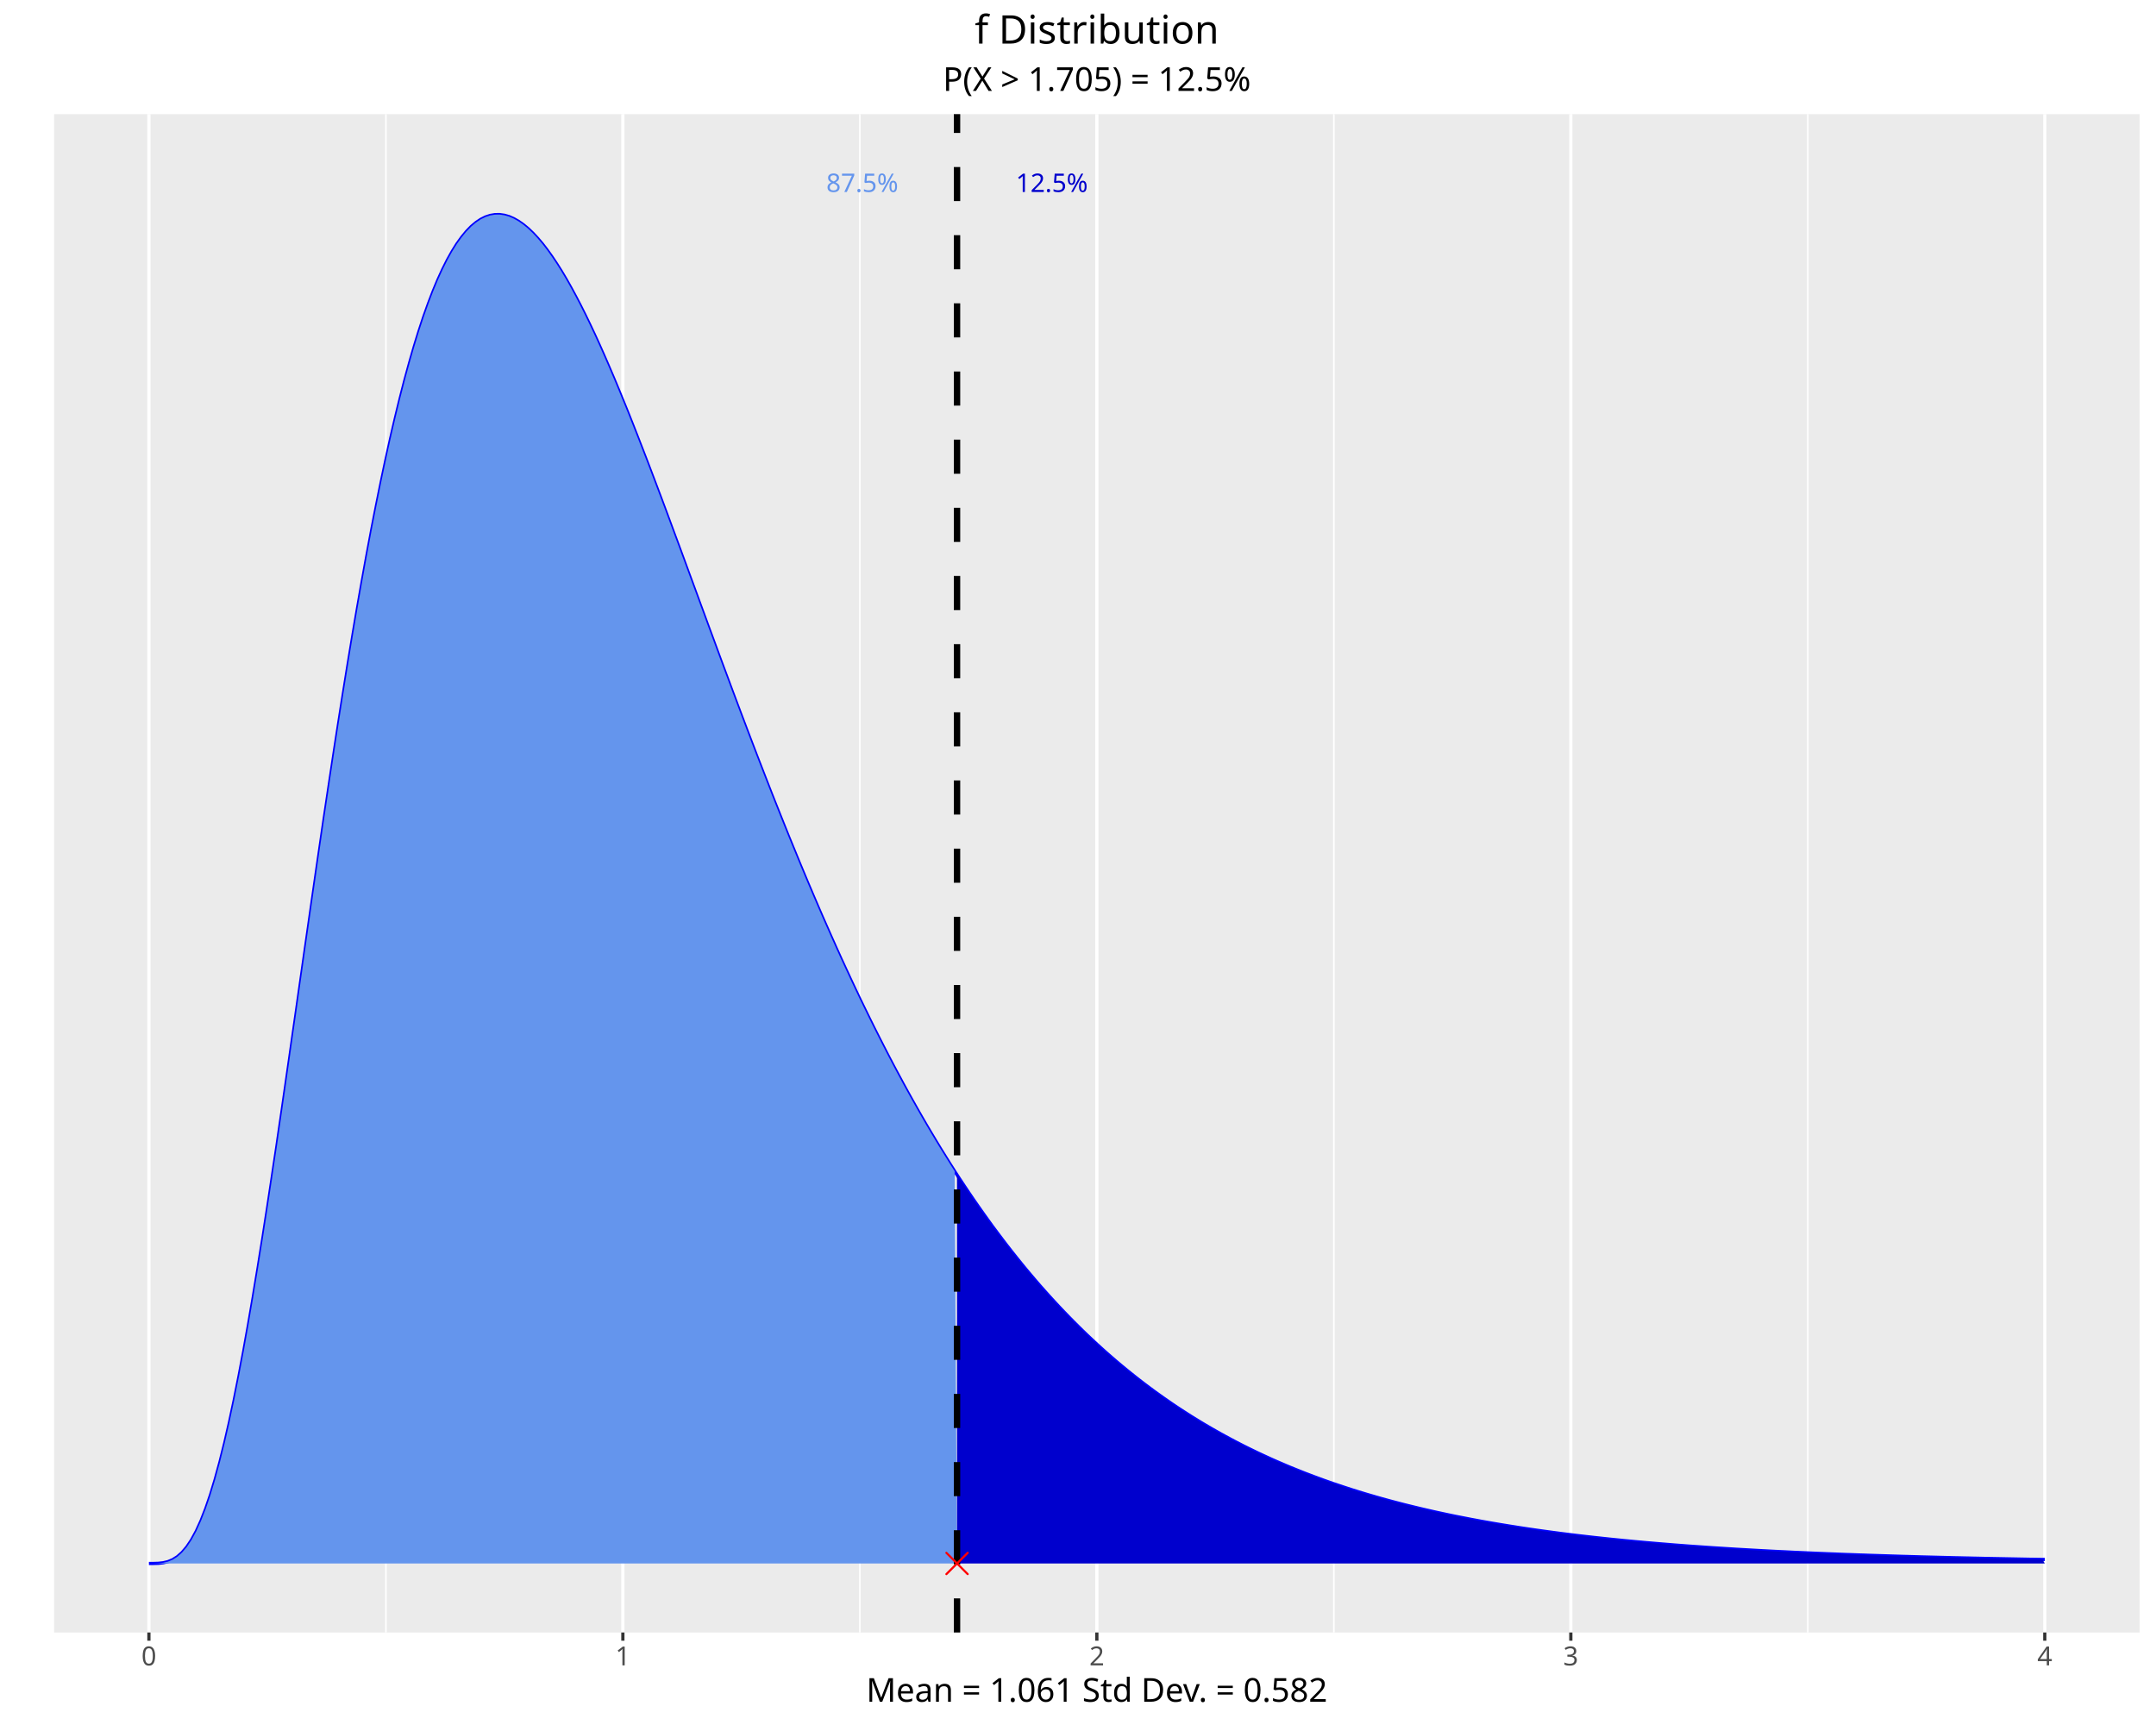
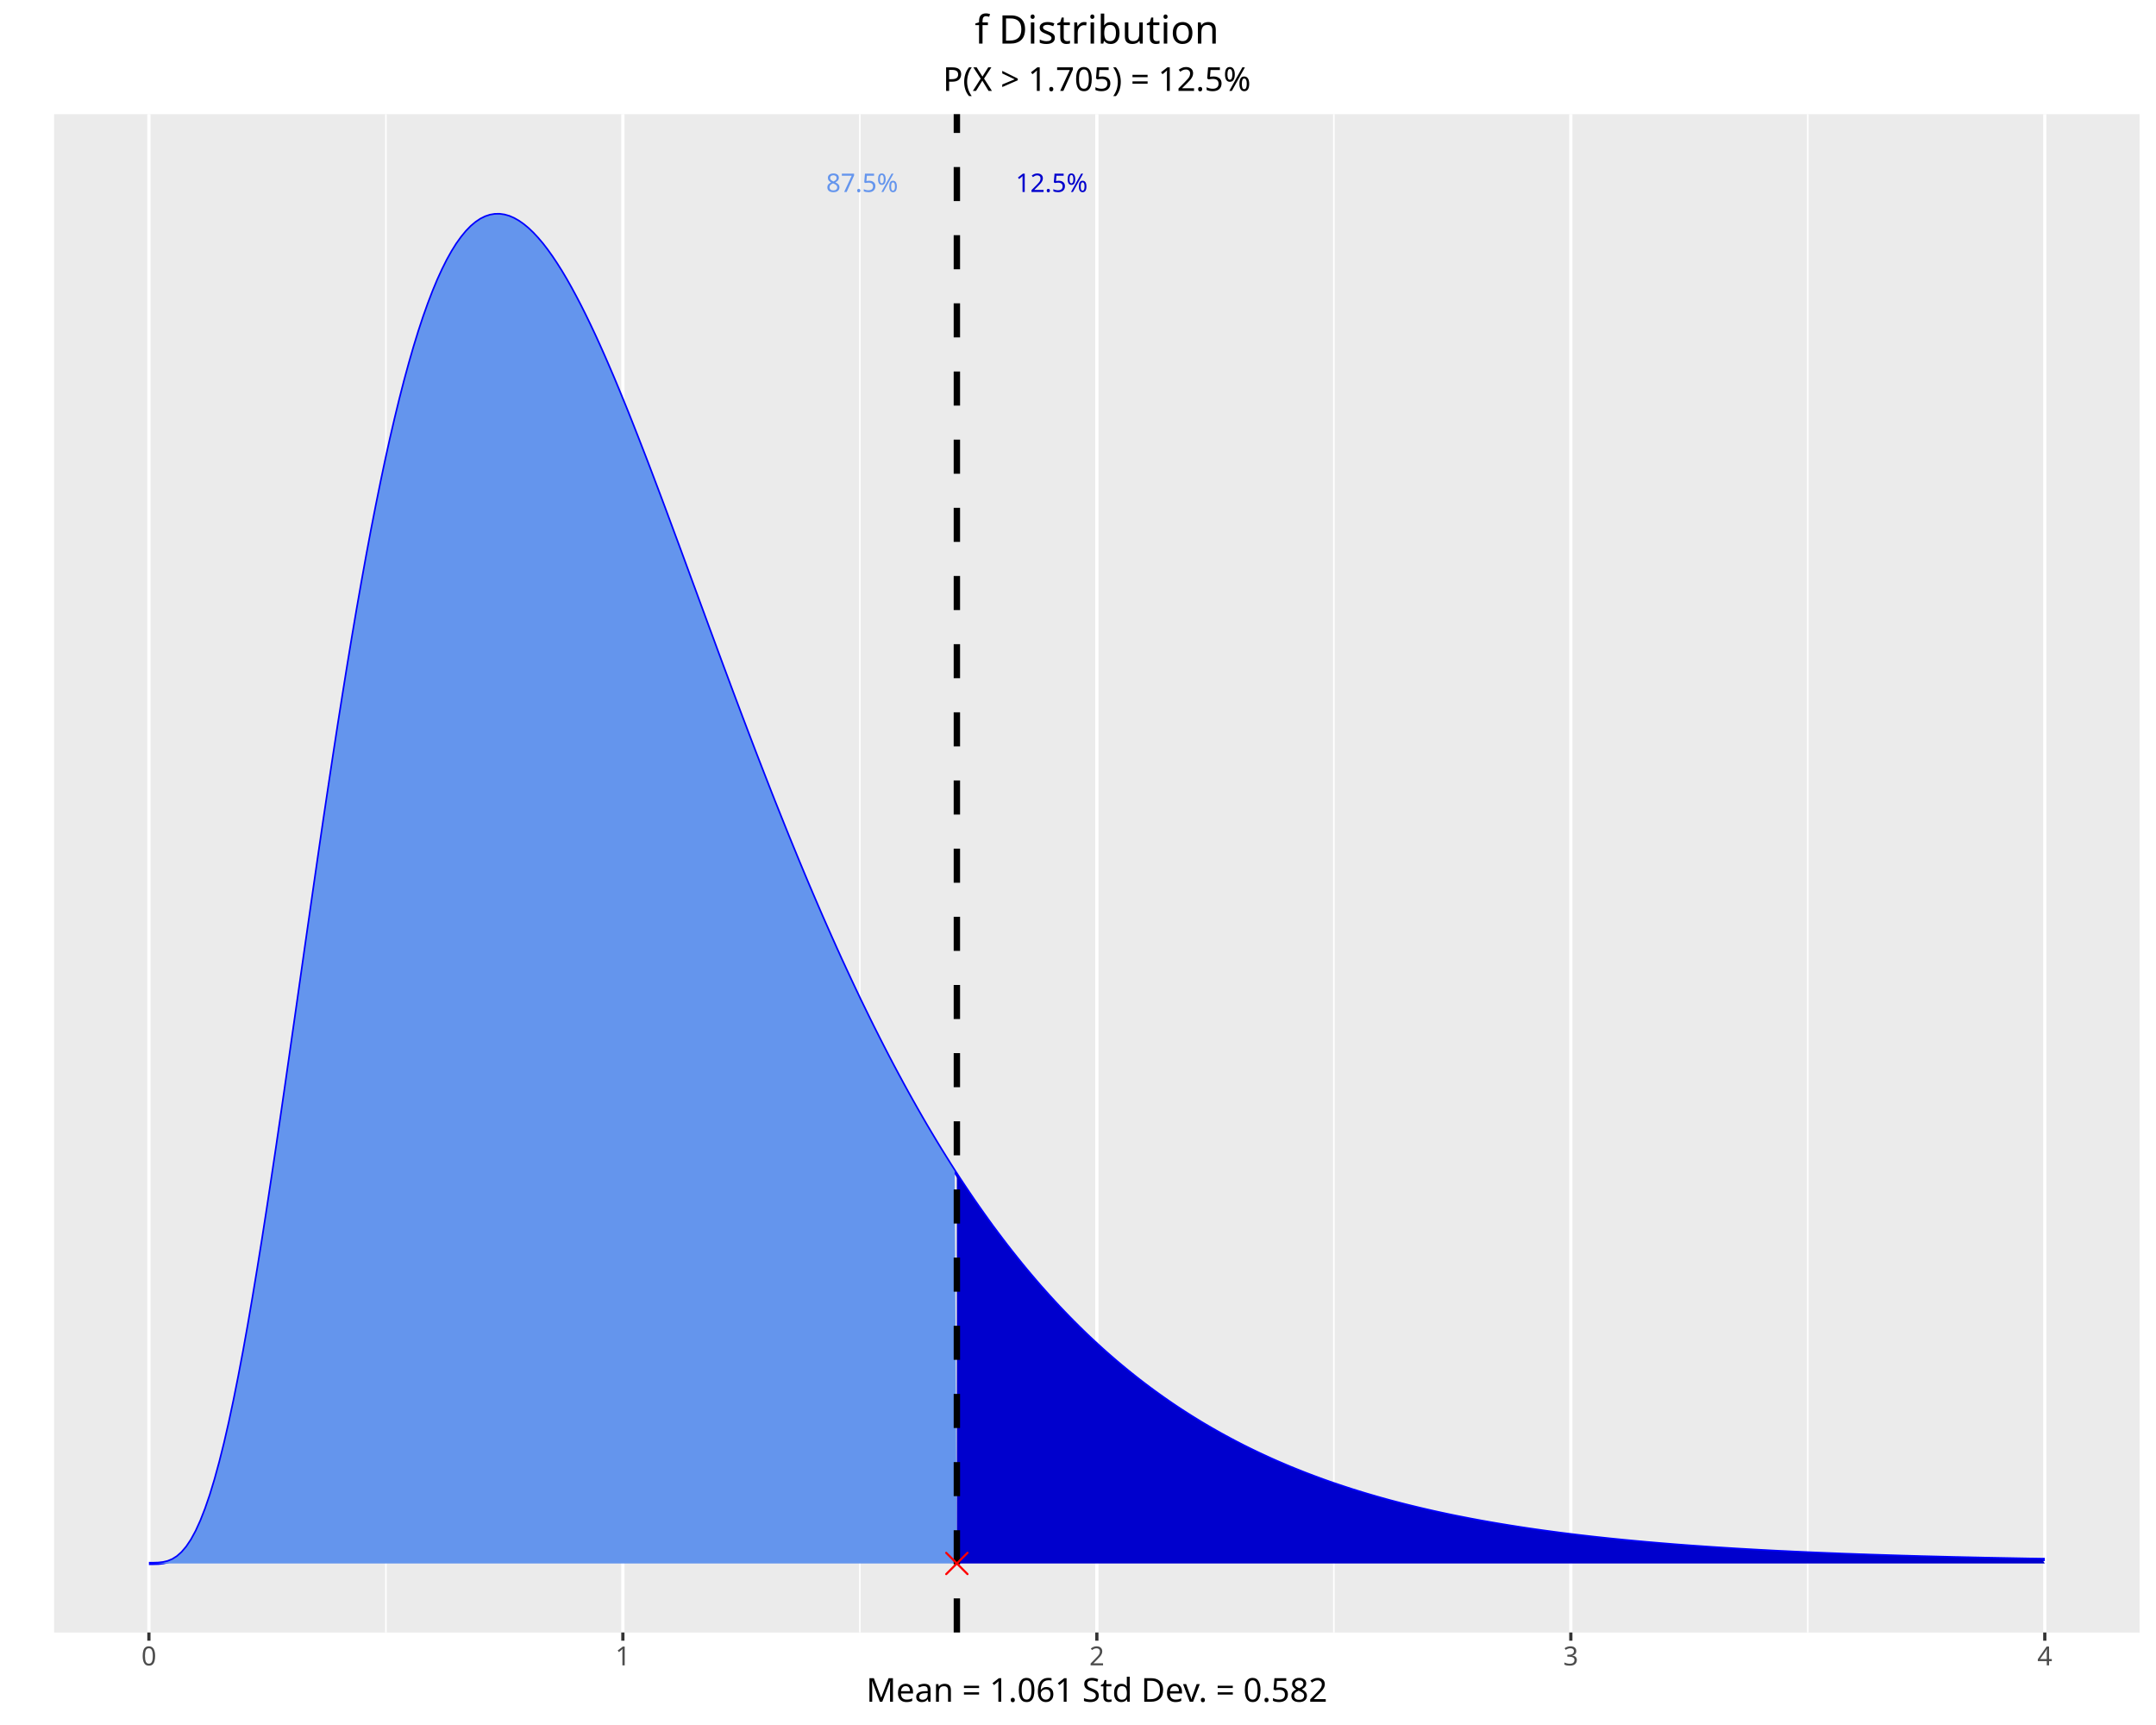
<svg xmlns="http://www.w3.org/2000/svg" class="svglite" data-engine-version="2.0" width="720.00pt" height="576.00pt" viewBox="0 0 720.00 576.00">
  <defs>
    <style type="text/css">
    .svglite line, .svglite polyline, .svglite polygon, .svglite path, .svglite rect, .svglite circle {
      fill: none;
      stroke: #000000;
      stroke-linecap: round;
      stroke-linejoin: round;
      stroke-miterlimit: 10.00;
    }
  </style>
  </defs>
  <rect width="100%" height="100%" style="stroke: none; fill: #FFFFFF;" />
  <defs>
    <clipPath id="cpMC4wMHw3MjAuMDB8MC4wMHw1NzYuMDA=">
      <rect x="0.00" y="0.00" width="720.00" height="576.00" />
    </clipPath>
  </defs>
  <g clip-path="url(#cpMC4wMHw3MjAuMDB8MC4wMHw1NzYuMDA=)">
    <rect x="0.00" y="0.00" width="720.00" height="576.00" style="stroke-width: 1.07; stroke: #FFFFFF; fill: #FFFFFF;" />
  </g>
  <defs>
    <clipPath id="cpMTguMDd8NzE0LjUyfDM4LjEyfDU0NS4xMQ==">
      <rect x="18.07" y="38.12" width="696.45" height="507.00" />
    </clipPath>
  </defs>
  <g clip-path="url(#cpMTguMDd8NzE0LjUyfDM4LjEyfDU0NS4xMQ==)">
    <rect x="18.07" y="38.12" width="696.45" height="507.00" style="stroke-width: 1.07; stroke: none; fill: #EBEBEB;" />
    <polyline points="128.87,545.11 128.87,38.12 " style="stroke-width: 0.53; stroke: #FFFFFF; stroke-linecap: butt;" />
    <polyline points="287.15,545.11 287.15,38.12 " style="stroke-width: 0.53; stroke: #FFFFFF; stroke-linecap: butt;" />
    <polyline points="445.44,545.11 445.44,38.12 " style="stroke-width: 0.53; stroke: #FFFFFF; stroke-linecap: butt;" />
    <polyline points="603.72,545.11 603.72,38.12 " style="stroke-width: 0.53; stroke: #FFFFFF; stroke-linecap: butt;" />
    <polyline points="49.73,545.11 49.73,38.12 " style="stroke-width: 1.07; stroke: #FFFFFF; stroke-linecap: butt;" />
    <polyline points="208.01,545.11 208.01,38.12 " style="stroke-width: 1.07; stroke: #FFFFFF; stroke-linecap: butt;" />
    <polyline points="366.30,545.11 366.30,38.12 " style="stroke-width: 1.07; stroke: #FFFFFF; stroke-linecap: butt;" />
    <polyline points="524.58,545.11 524.58,38.12 " style="stroke-width: 1.07; stroke: #FFFFFF; stroke-linecap: butt;" />
    <polyline points="682.86,545.11 682.86,38.12 " style="stroke-width: 1.07; stroke: #FFFFFF; stroke-linecap: butt;" />
    <polyline points="49.73,522.07 51.31,522.06 52.90,522.01 54.48,521.83 56.06,521.46 57.64,520.81 59.23,519.81 60.81,518.41 62.39,516.55 63.98,514.18 65.56,511.28 67.14,507.81 68.72,503.77 70.31,499.14 71.89,493.94 73.47,488.16 75.06,481.81 76.64,474.93 78.22,467.52 79.80,459.62 81.39,451.26 82.97,442.47 84.55,433.28 86.13,423.74 87.72,413.87 89.30,403.73 90.88,393.33 92.47,382.73 94.05,371.96 95.63,361.06 97.21,350.06 98.80,339.00 100.38,327.92 101.96,316.84 103.55,305.80 105.13,294.83 106.71,283.95 108.29,273.19 109.88,262.59 111.46,252.15 113.04,241.90 114.63,231.87 116.21,222.06 117.79,212.51 119.37,203.21 120.96,194.19 122.54,185.46 124.12,177.03 125.71,168.91 127.29,161.10 128.87,153.61 130.45,146.46 132.04,139.63 133.62,133.14 135.20,126.99 136.79,121.18 138.37,115.70 139.95,110.57 141.53,105.78 143.12,101.32 144.70,97.19 146.28,93.39 147.87,89.92 149.45,86.77 151.03,83.94 152.61,81.41 154.20,79.20 155.78,77.28 157.36,75.65 158.95,74.31 160.53,73.25 162.11,72.46 163.69,71.94 165.28,71.67 166.86,71.65 168.44,71.88 170.03,72.33 171.61,73.02 173.19,73.92 174.77,75.03 176.36,76.34 177.94,77.85 179.52,79.55 181.11,81.42 182.69,83.47 184.27,85.68 185.85,88.05 187.44,90.56 189.02,93.22 190.60,96.02 192.18,98.94 193.77,101.98 195.35,105.14 196.93,108.40 198.52,111.77 200.10,115.23 201.68,118.78 203.26,122.42 204.85,126.13 206.43,129.92 208.01,133.77 209.60,137.68 211.18,141.65 212.76,145.67 214.34,149.74 215.93,153.85 217.51,157.99 219.09,162.17 220.68,166.38 222.26,170.61 223.84,174.87 225.42,179.14 227.01,183.42 228.59,187.72 230.17,192.02 231.76,196.33 233.34,200.64 234.92,204.94 236.50,209.25 238.09,213.54 239.67,217.83 241.25,222.10 242.84,226.36 244.42,230.60 246.00,234.82 247.58,239.02 249.17,243.21 250.75,247.36 252.33,251.49 253.92,255.60 255.50,259.67 257.08,263.72 258.66,267.73 260.25,271.71 261.83,275.66 263.41,279.58 265.00,283.45 266.58,287.30 268.16,291.10 269.74,294.87 271.33,298.60 272.91,302.29 274.49,305.94 276.08,309.54 277.66,313.11 279.24,316.64 280.82,320.13 282.41,323.57 283.99,326.97 285.57,330.33 287.15,333.65 288.74,336.92 290.32,340.15 291.90,343.34 293.49,346.49 295.07,349.59 296.65,352.65 298.23,355.67 299.82,358.65 301.40,361.58 302.98,364.47 304.57,367.32 306.15,370.12 307.73,372.89 309.31,375.61 310.90,378.29 312.48,380.93 314.06,383.53 315.65,386.09 317.23,388.61 318.81,391.09 320.39,393.53 321.98,395.93 323.56,398.29 325.14,400.61 326.73,402.90 328.31,405.14 329.89,407.35 331.47,409.53 333.06,411.66 334.64,413.76 336.22,415.83 337.81,417.86 339.39,419.85 340.97,421.81 342.55,423.74 344.14,425.63 345.72,427.49 347.30,429.32 348.89,431.11 350.47,432.87 352.05,434.60 353.63,436.30 355.22,437.97 356.80,439.61 358.38,441.22 359.97,442.80 361.55,444.36 363.13,445.88 364.71,447.37 366.30,448.84 367.88,450.28 369.46,451.70 371.05,453.08 372.63,454.45 374.21,455.78 375.79,457.09 377.38,458.38 378.96,459.64 380.54,460.88 382.13,462.10 383.71,463.29 385.29,464.46 386.87,465.60 388.46,466.73 390.04,467.83 391.62,468.92 393.20,469.98 394.79,471.02 396.37,472.04 397.95,473.04 399.54,474.02 401.12,474.99 402.70,475.93 404.28,476.85 405.87,477.76 407.45,478.65 409.03,479.52 410.62,480.38 412.20,481.22 413.78,482.04 415.36,482.85 416.95,483.64 418.53,484.41 420.11,485.17 421.70,485.91 423.28,486.64 424.86,487.36 426.44,488.06 428.03,488.74 429.61,489.42 431.19,490.08 432.78,490.72 434.36,491.35 435.94,491.98 437.52,492.58 439.11,493.18 440.69,493.76 442.27,494.34 443.86,494.90 445.44,495.45 447.02,495.98 448.60,496.51 450.19,497.03 451.77,497.54 453.35,498.03 454.94,498.52 456.52,499.00 458.10,499.46 459.68,499.92 461.27,500.37 462.85,500.81 464.43,501.24 466.02,501.66 467.60,502.07 469.18,502.48 470.76,502.87 472.35,503.26 473.93,503.64 475.51,504.01 477.10,504.38 478.68,504.74 480.26,505.09 481.84,505.43 483.43,505.77 485.01,506.10 486.59,506.42 488.18,506.73 489.76,507.04 491.34,507.35 492.92,507.64 494.51,507.94 496.09,508.22 497.67,508.50 499.25,508.77 500.84,509.04 502.42,509.30 504.00,509.56 505.59,509.81 507.17,510.06 508.75,510.30 510.33,510.54 511.92,510.77 513.50,511.00 515.08,511.22 516.67,511.44 518.25,511.65 519.83,511.86 521.41,512.07 523.00,512.27 524.58,512.46 526.16,512.66 527.75,512.85 529.33,513.03 530.91,513.21 532.49,513.39 534.08,513.56 535.66,513.73 537.24,513.90 538.83,514.06 540.41,514.22 541.99,514.38 543.57,514.53 545.16,514.68 546.74,514.83 548.32,514.97 549.91,515.12 551.49,515.25 553.07,515.39 554.65,515.52 556.24,515.65 557.82,515.78 559.40,515.91 560.99,516.03 562.57,516.15 564.15,516.27 565.73,516.38 567.32,516.49 568.90,516.60 570.48,516.71 572.07,516.82 573.65,516.92 575.23,517.02 576.81,517.12 578.40,517.22 579.98,517.32 581.56,517.41 583.15,517.50 584.73,517.59 586.31,517.68 587.89,517.77 589.48,517.85 591.06,517.94 592.64,518.02 594.23,518.10 595.81,518.17 597.39,518.25 598.97,518.33 600.56,518.40 602.14,518.47 603.72,518.54 605.30,518.61 606.89,518.68 608.47,518.74 610.05,518.81 611.64,518.87 613.22,518.93 614.80,519.00 616.38,519.06 617.97,519.11 619.55,519.17 621.13,519.23 622.72,519.28 624.30,519.34 625.88,519.39 627.46,519.44 629.05,519.49 630.63,519.54 632.21,519.59 633.80,519.64 635.38,519.69 636.96,519.73 638.54,519.78 640.13,519.82 641.71,519.87 643.29,519.91 644.88,519.95 646.46,519.99 648.04,520.03 649.62,520.07 651.21,520.11 652.79,520.15 654.37,520.18 655.96,520.22 657.54,520.25 659.12,520.29 660.70,520.32 662.29,520.36 663.87,520.39 665.45,520.42 667.04,520.45 668.62,520.48 670.20,520.51 671.78,520.54 673.37,520.57 674.95,520.60 676.53,520.63 678.12,520.66 679.70,520.68 681.28,520.71 682.86,520.73 " style="stroke-width: 1.07; stroke: #0000FF; stroke-linecap: butt;" />
-     <text x="287.95" y="64.10" text-anchor="middle" style="font-size: 8.54px; fill: #6495ED; font-family: sans;" textLength="24.20px" lengthAdjust="spacingAndGlyphs">87.5%</text>
-     <text x="351.26" y="64.10" text-anchor="middle" style="font-size: 8.54px; fill: #0000CD; font-family: sans;" textLength="24.20px" lengthAdjust="spacingAndGlyphs">12.5%</text>
-     <polygon points="49.73,522.07 49.73,522.07 51.31,522.06 52.90,522.01 54.48,521.83 56.06,521.46 57.64,520.81 59.23,519.81 60.81,518.41 62.39,516.55 63.98,514.18 65.56,511.28 67.14,507.81 68.72,503.77 70.31,499.14 71.89,493.94 73.47,488.16 75.06,481.81 76.64,474.93 78.22,467.52 79.80,459.62 81.39,451.26 82.97,442.47 84.55,433.28 86.13,423.74 87.72,413.87 89.30,403.73 90.88,393.33 92.47,382.73 94.05,371.96 95.63,361.06 97.21,350.06 98.80,339.00 100.38,327.92 101.96,316.84 103.55,305.80 105.13,294.83 106.71,283.95 108.29,273.19 109.88,262.59 111.46,252.15 113.04,241.90 114.63,231.87 116.21,222.06 117.79,212.51 119.37,203.21 120.96,194.19 122.54,185.46 124.12,177.03 125.71,168.91 127.29,161.10 128.87,153.61 130.45,146.46 132.04,139.63 133.62,133.14 135.20,126.99 136.79,121.18 138.37,115.70 139.95,110.57 141.53,105.78 143.12,101.32 144.70,97.19 146.28,93.39 147.87,89.92 149.45,86.77 151.03,83.94 152.61,81.41 154.20,79.20 155.78,77.28 157.36,75.65 158.95,74.31 160.53,73.25 162.11,72.46 163.69,71.94 165.28,71.67 166.86,71.65 168.44,71.88 170.03,72.33 171.61,73.02 173.19,73.92 174.77,75.03 176.36,76.34 177.94,77.85 179.52,79.55 181.11,81.42 182.69,83.47 184.27,85.68 185.85,88.05 187.44,90.56 189.02,93.22 190.60,96.02 192.18,98.94 193.77,101.98 195.35,105.14 196.93,108.40 198.52,111.77 200.10,115.23 201.68,118.78 203.26,122.42 204.85,126.13 206.43,129.92 208.01,133.77 209.60,137.68 211.18,141.65 212.76,145.67 214.34,149.74 215.93,153.85 217.51,157.99 219.09,162.17 220.68,166.38 222.26,170.61 223.84,174.87 225.42,179.14 227.01,183.42 228.59,187.72 230.17,192.02 231.76,196.33 233.34,200.64 234.92,204.94 236.50,209.25 238.09,213.54 239.67,217.83 241.25,222.10 242.84,226.36 244.42,230.60 246.00,234.82 247.58,239.02 249.17,243.21 250.75,247.36 252.33,251.49 253.92,255.60 255.50,259.67 257.08,263.72 258.66,267.73 260.25,271.71 261.83,275.66 263.41,279.58 265.00,283.45 266.58,287.30 268.16,291.10 269.74,294.87 271.33,298.60 272.91,302.29 274.49,305.94 276.08,309.54 277.66,313.11 279.24,316.64 280.82,320.13 282.41,323.57 283.99,326.97 285.57,330.33 287.15,333.65 288.74,336.92 290.32,340.15 291.90,343.34 293.49,346.49 295.07,349.59 296.65,352.65 298.23,355.67 299.82,358.65 301.40,361.58 302.98,364.47 304.57,367.32 306.15,370.12 307.73,372.89 309.31,375.61 310.90,378.29 312.48,380.93 314.06,383.53 315.65,386.09 317.23,388.61 318.81,391.09 319.60,522.07 " style="stroke-width: 1.07; stroke: none; stroke-linecap: butt; fill: #6495ED;" />
-     <polygon points="319.60,522.07 319.60,392.31 321.19,394.73 322.77,397.11 324.35,399.46 325.93,401.76 327.52,404.03 329.10,406.25 330.68,408.45 332.27,410.60 333.85,412.72 335.43,414.80 337.01,416.85 338.60,418.86 340.18,420.84 341.76,422.78 343.35,424.69 344.93,426.57 346.51,428.41 348.09,430.22 349.68,432.00 351.26,433.74 352.84,435.46 354.43,437.14 356.01,438.80 357.59,440.42 359.17,442.02 360.76,443.58 362.34,445.12 363.92,446.63 365.51,448.11 367.09,449.57 368.67,450.99 370.25,452.39 371.84,453.77 373.42,455.12 375.00,456.44 376.59,457.74 378.17,459.01 379.75,460.27 381.33,461.49 382.92,462.70 384.50,463.88 386.08,465.03 387.67,466.17 389.25,467.28 390.83,468.38 392.41,469.45 394.00,470.50 395.58,471.53 397.16,472.54 398.74,473.53 400.33,474.51 401.91,475.46 403.49,476.39 405.08,477.31 406.66,478.21 408.24,479.09 409.82,479.95 411.41,480.80 412.99,481.63 414.57,482.44 416.16,483.24 417.74,484.02 419.32,484.79 420.90,485.54 422.49,486.28 424.07,487.00 425.65,487.71 427.24,488.40 428.82,489.08 430.40,489.75 431.98,490.40 433.57,491.04 435.15,491.67 436.73,492.28 438.32,492.88 439.90,493.47 441.48,494.05 443.06,494.62 444.65,495.17 446.23,495.72 447.81,496.25 449.40,496.77 450.98,497.28 452.56,497.79 454.14,498.28 455.73,498.76 457.31,499.23 458.89,499.69 460.48,500.14 462.06,500.59 463.64,501.02 465.22,501.45 466.81,501.87 468.39,502.27 469.97,502.68 471.56,503.07 473.14,503.45 474.72,503.83 476.30,504.20 477.89,504.56 479.47,504.91 481.05,505.26 482.64,505.60 484.22,505.93 485.80,506.26 487.38,506.58 488.97,506.89 490.55,507.20 492.13,507.50 493.72,507.79 495.30,508.08 496.88,508.36 498.46,508.64 500.05,508.91 501.63,509.17 503.21,509.43 504.79,509.69 506.38,509.94 507.96,510.18 509.54,510.42 511.13,510.66 512.71,510.88 514.29,511.11 515.87,511.33 517.46,511.55 519.04,511.76 520.62,511.96 522.21,512.17 523.79,512.37 525.37,512.56 526.95,512.75 528.54,512.94 530.12,513.12 531.70,513.30 533.29,513.48 534.87,513.65 536.45,513.82 538.03,513.98 539.62,514.14 541.20,514.30 542.78,514.46 544.37,514.61 545.95,514.76 547.53,514.90 549.11,515.05 550.70,515.19 552.28,515.32 553.86,515.46 555.45,515.59 557.03,515.72 558.61,515.84 560.19,515.97 561.78,516.09 563.36,516.21 564.94,516.32 566.53,516.44 568.11,516.55 569.69,516.66 571.27,516.77 572.86,516.87 574.44,516.97 576.02,517.07 577.61,517.17 579.19,517.27 580.77,517.36 582.35,517.46 583.94,517.55 585.52,517.64 587.10,517.72 588.69,517.81 590.27,517.89 591.85,517.98 593.43,518.06 595.02,518.14 596.60,518.21 598.18,518.29 599.76,518.36 601.35,518.43 602.93,518.51 604.51,518.58 606.10,518.64 607.68,518.71 609.26,518.78 610.84,518.84 612.43,518.90 614.01,518.97 615.59,519.03 617.18,519.09 618.76,519.14 620.34,519.20 621.92,519.26 623.51,519.31 625.09,519.36 626.67,519.42 628.26,519.47 629.84,519.52 631.42,519.57 633.00,519.62 634.59,519.66 636.17,519.71 637.75,519.76 639.34,519.80 640.92,519.84 642.50,519.89 644.08,519.93 645.67,519.97 647.25,520.01 648.83,520.05 650.42,520.09 652.00,520.13 653.58,520.16 655.16,520.20 656.75,520.24 658.33,520.27 659.91,520.31 661.50,520.34 663.08,520.37 664.66,520.41 666.24,520.44 667.83,520.47 669.41,520.50 670.99,520.53 672.58,520.56 674.16,520.59 675.74,520.61 677.32,520.64 678.91,520.67 680.49,520.70 682.07,520.72 682.86,522.07 " style="stroke-width: 1.07; stroke: none; stroke-linecap: butt; fill: #0000CD;" />
-     <line x1="319.60" y1="545.11" x2="319.60" y2="38.12" style="stroke-width: 2.13; stroke-dasharray: 11.38,11.38; stroke-linecap: butt;" />
-     <line x1="316.05" y1="525.62" x2="323.16" y2="518.51" style="stroke-width: 0.71; stroke: #FF0000;" />
-     <line x1="316.05" y1="518.51" x2="323.16" y2="525.62" style="stroke-width: 0.71; stroke: #FF0000;" />
+     <text x="287.89" y="64.10" text-anchor="middle" style="font-size: 8.54px; fill: #6495ED; font-family: sans;" textLength="24.20px" lengthAdjust="spacingAndGlyphs">87.5%</text>
+     <text x="351.20" y="64.10" text-anchor="middle" style="font-size: 8.54px; fill: #0000CD; font-family: sans;" textLength="24.20px" lengthAdjust="spacingAndGlyphs">12.5%</text>
+     <polygon points="49.73,522.07 49.73,522.07 51.31,522.06 52.90,522.01 54.48,521.83 56.06,521.46 57.64,520.81 59.23,519.81 60.81,518.41 62.39,516.55 63.98,514.18 65.56,511.28 67.14,507.81 68.72,503.77 70.31,499.14 71.89,493.94 73.47,488.16 75.06,481.81 76.64,474.93 78.22,467.52 79.80,459.62 81.39,451.26 82.97,442.47 84.55,433.28 86.13,423.74 87.72,413.87 89.30,403.73 90.88,393.33 92.47,382.73 94.05,371.96 95.63,361.06 97.21,350.06 98.80,339.00 100.38,327.92 101.96,316.84 103.55,305.80 105.13,294.83 106.71,283.95 108.29,273.19 109.88,262.59 111.46,252.15 113.04,241.90 114.63,231.87 116.21,222.06 117.79,212.51 119.37,203.21 120.96,194.19 122.54,185.46 124.12,177.03 125.71,168.91 127.29,161.10 128.87,153.61 130.45,146.46 132.04,139.63 133.62,133.14 135.20,126.99 136.79,121.18 138.37,115.70 139.95,110.57 141.53,105.78 143.12,101.32 144.70,97.19 146.28,93.39 147.87,89.92 149.45,86.77 151.03,83.94 152.61,81.41 154.20,79.20 155.78,77.28 157.36,75.65 158.95,74.31 160.53,73.25 162.11,72.46 163.69,71.94 165.28,71.67 166.86,71.65 168.44,71.88 170.03,72.33 171.61,73.02 173.19,73.92 174.77,75.03 176.36,76.34 177.94,77.85 179.52,79.55 181.11,81.42 182.69,83.47 184.27,85.68 185.85,88.05 187.44,90.56 189.02,93.22 190.60,96.02 192.18,98.94 193.77,101.98 195.35,105.14 196.93,108.40 198.52,111.77 200.10,115.23 201.68,118.78 203.26,122.42 204.85,126.13 206.43,129.92 208.01,133.77 209.60,137.68 211.18,141.65 212.76,145.67 214.34,149.74 215.93,153.85 217.51,157.99 219.09,162.17 220.68,166.38 222.26,170.61 223.84,174.87 225.42,179.14 227.01,183.42 228.59,187.72 230.17,192.02 231.76,196.33 233.34,200.64 234.92,204.94 236.50,209.25 238.09,213.54 239.67,217.83 241.25,222.10 242.84,226.36 244.42,230.60 246.00,234.82 247.58,239.02 249.17,243.21 250.75,247.36 252.33,251.49 253.92,255.60 255.50,259.67 257.08,263.72 258.66,267.73 260.25,271.71 261.83,275.66 263.41,279.58 265.00,283.45 266.58,287.30 268.16,291.10 269.74,294.87 271.33,298.60 272.91,302.29 274.49,305.94 276.08,309.54 277.66,313.11 279.24,316.64 280.82,320.13 282.41,323.57 283.99,326.97 285.57,330.33 287.15,333.65 288.74,336.92 290.32,340.15 291.90,343.34 293.49,346.49 295.07,349.59 296.65,352.65 298.23,355.67 299.82,358.65 301.40,361.58 302.98,364.47 304.57,367.32 306.15,370.12 307.73,372.89 309.31,375.61 310.90,378.29 312.48,380.93 314.06,383.53 315.65,386.09 317.23,388.61 318.81,391.09 319.55,522.07 " style="stroke-width: 1.07; stroke: none; stroke-linecap: butt; fill: #6495ED;" />
+     <polygon points="319.55,522.07 319.55,392.23 321.13,394.65 322.71,397.03 324.30,399.38 325.88,401.68 327.46,403.95 329.05,406.18 330.63,408.37 332.21,410.53 333.79,412.65 335.38,414.73 336.96,416.78 338.54,418.79 340.13,420.77 341.71,422.71 343.29,424.62 344.87,426.50 346.46,428.34 348.04,430.16 349.62,431.94 351.20,433.68 352.79,435.40 354.37,437.09 355.95,438.74 357.54,440.37 359.12,441.96 360.70,443.53 362.28,445.07 363.87,446.58 365.45,448.06 367.03,449.52 368.62,450.94 370.20,452.35 371.78,453.72 373.36,455.07 374.95,456.40 376.53,457.70 378.11,458.97 379.70,460.22 381.28,461.45 382.86,462.65 384.44,463.84 386.03,464.99 387.61,466.13 389.19,467.25 390.78,468.34 392.36,469.41 393.94,470.46 395.52,471.50 397.11,472.51 398.69,473.50 400.27,474.47 401.86,475.43 403.44,476.36 405.02,477.28 406.60,478.18 408.19,479.06 409.77,479.92 411.35,480.77 412.94,481.60 414.52,482.42 416.10,483.21 417.68,484.00 419.27,484.76 420.85,485.52 422.43,486.25 424.02,486.98 425.60,487.68 427.18,488.38 428.76,489.06 430.35,489.72 431.93,490.38 433.51,491.02 435.10,491.65 436.68,492.26 438.26,492.86 439.84,493.45 441.43,494.03 443.01,494.60 444.59,495.15 446.18,495.70 447.76,496.23 449.34,496.75 450.92,497.27 452.51,497.77 454.09,498.26 455.67,498.74 457.25,499.21 458.84,499.68 460.42,500.13 462.00,500.57 463.59,501.01 465.17,501.43 466.75,501.85 468.33,502.26 469.92,502.66 471.50,503.05 473.08,503.44 474.67,503.82 476.25,504.18 477.83,504.55 479.41,504.90 481.00,505.25 482.58,505.59 484.16,505.92 485.75,506.25 487.33,506.57 488.91,506.88 490.49,507.19 492.08,507.49 493.66,507.78 495.24,508.07 496.83,508.35 498.41,508.63 499.99,508.90 501.57,509.16 503.16,509.42 504.74,509.68 506.32,509.93 507.91,510.17 509.49,510.41 511.07,510.65 512.65,510.88 514.24,511.10 515.82,511.32 517.40,511.54 518.99,511.75 520.57,511.96 522.15,512.16 523.73,512.36 525.32,512.55 526.90,512.74 528.48,512.93 530.07,513.11 531.65,513.29 533.23,513.47 534.81,513.64 536.40,513.81 537.98,513.98 539.56,514.14 541.15,514.30 542.73,514.45 544.31,514.60 545.89,514.75 547.48,514.90 549.06,515.04 550.64,515.18 552.22,515.32 553.81,515.45 555.39,515.58 556.97,515.71 558.56,515.84 560.14,515.96 561.72,516.08 563.30,516.20 564.89,516.32 566.47,516.43 568.05,516.55 569.64,516.66 571.22,516.76 572.80,516.87 574.38,516.97 575.97,517.07 577.55,517.17 579.13,517.27 580.72,517.36 582.30,517.45 583.88,517.55 585.46,517.63 587.05,517.72 588.63,517.81 590.21,517.89 591.80,517.97 593.38,518.05 594.96,518.13 596.54,518.21 598.13,518.29 599.71,518.36 601.29,518.43 602.88,518.50 604.46,518.57 606.04,518.64 607.62,518.71 609.21,518.77 610.79,518.84 612.37,518.90 613.96,518.96 615.54,519.02 617.12,519.08 618.70,519.14 620.29,519.20 621.87,519.25 623.45,519.31 625.04,519.36 626.62,519.42 628.20,519.47 629.78,519.52 631.37,519.57 632.95,519.61 634.53,519.66 636.12,519.71 637.70,519.75 639.28,519.80 640.86,519.84 642.45,519.89 644.03,519.93 645.61,519.97 647.20,520.01 648.78,520.05 650.36,520.09 651.94,520.13 653.53,520.16 655.11,520.20 656.69,520.24 658.27,520.27 659.86,520.30 661.44,520.34 663.02,520.37 664.61,520.40 666.19,520.44 667.77,520.47 669.35,520.50 670.94,520.53 672.52,520.56 674.10,520.59 675.69,520.61 677.27,520.64 678.85,520.67 680.43,520.70 682.02,520.72 682.86,522.07 " style="stroke-width: 1.07; stroke: none; stroke-linecap: butt; fill: #0000CD;" />
+     <line x1="319.55" y1="545.11" x2="319.55" y2="38.12" style="stroke-width: 2.13; stroke-dasharray: 11.38,11.38; stroke-linecap: butt;" />
+     <line x1="315.99" y1="525.62" x2="323.10" y2="518.51" style="stroke-width: 0.71; stroke: #FF0000;" />
+     <line x1="315.99" y1="518.51" x2="323.10" y2="525.62" style="stroke-width: 0.71; stroke: #FF0000;" />
  </g>
  <g clip-path="url(#cpMC4wMHw3MjAuMDB8MC4wMHw1NzYuMDA=)">
    <polyline points="49.73,547.85 49.73,545.11 " style="stroke-width: 1.07; stroke: #333333; stroke-linecap: butt;" />
    <polyline points="208.01,547.85 208.01,545.11 " style="stroke-width: 1.07; stroke: #333333; stroke-linecap: butt;" />
    <polyline points="366.30,547.85 366.30,545.11 " style="stroke-width: 1.07; stroke: #333333; stroke-linecap: butt;" />
    <polyline points="524.58,547.85 524.58,545.11 " style="stroke-width: 1.07; stroke: #333333; stroke-linecap: butt;" />
    <polyline points="682.86,547.85 682.86,545.11 " style="stroke-width: 1.07; stroke: #333333; stroke-linecap: butt;" />
    <text x="49.73" y="556.10" text-anchor="middle" style="font-size: 8.80px; fill: #4D4D4D; font-family: sans;" textLength="4.89px" lengthAdjust="spacingAndGlyphs">0</text>
    <text x="208.01" y="556.10" text-anchor="middle" style="font-size: 8.80px; fill: #4D4D4D; font-family: sans;" textLength="4.89px" lengthAdjust="spacingAndGlyphs">1</text>
    <text x="366.30" y="556.10" text-anchor="middle" style="font-size: 8.80px; fill: #4D4D4D; font-family: sans;" textLength="4.89px" lengthAdjust="spacingAndGlyphs">2</text>
    <text x="524.58" y="556.10" text-anchor="middle" style="font-size: 8.80px; fill: #4D4D4D; font-family: sans;" textLength="4.89px" lengthAdjust="spacingAndGlyphs">3</text>
    <text x="682.86" y="556.10" text-anchor="middle" style="font-size: 8.80px; fill: #4D4D4D; font-family: sans;" textLength="4.89px" lengthAdjust="spacingAndGlyphs">4</text>
    <text x="366.30" y="568.24" text-anchor="middle" style="font-size: 11.00px; font-family: sans;" textLength="155.96px" lengthAdjust="spacingAndGlyphs">Mean = 1.061  Std Dev. = 0.582</text>
    <text x="366.30" y="30.35" text-anchor="middle" style="font-size: 11.00px; font-family: sans;" textLength="105.80px" lengthAdjust="spacingAndGlyphs">P(X &gt; 1.705) = 12.5%</text>
    <text x="366.30" y="14.56" text-anchor="middle" style="font-size: 13.20px; font-family: sans;" textLength="73.36px" lengthAdjust="spacingAndGlyphs">f Distribution</text>
  </g>
</svg>
